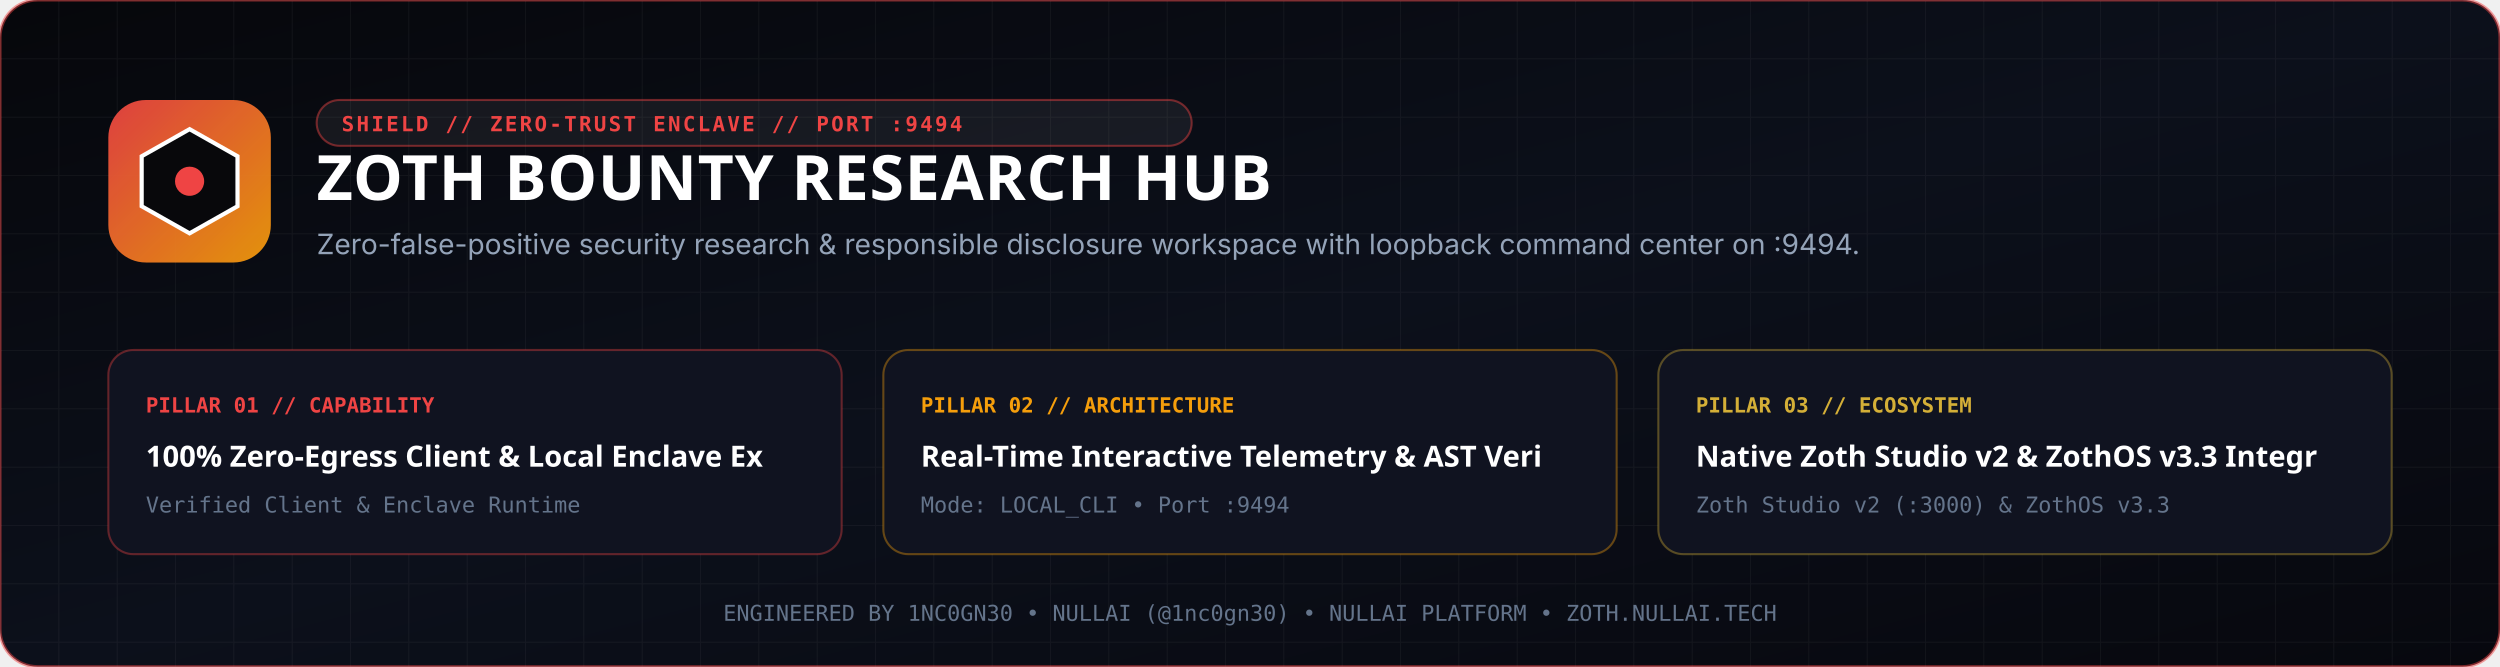
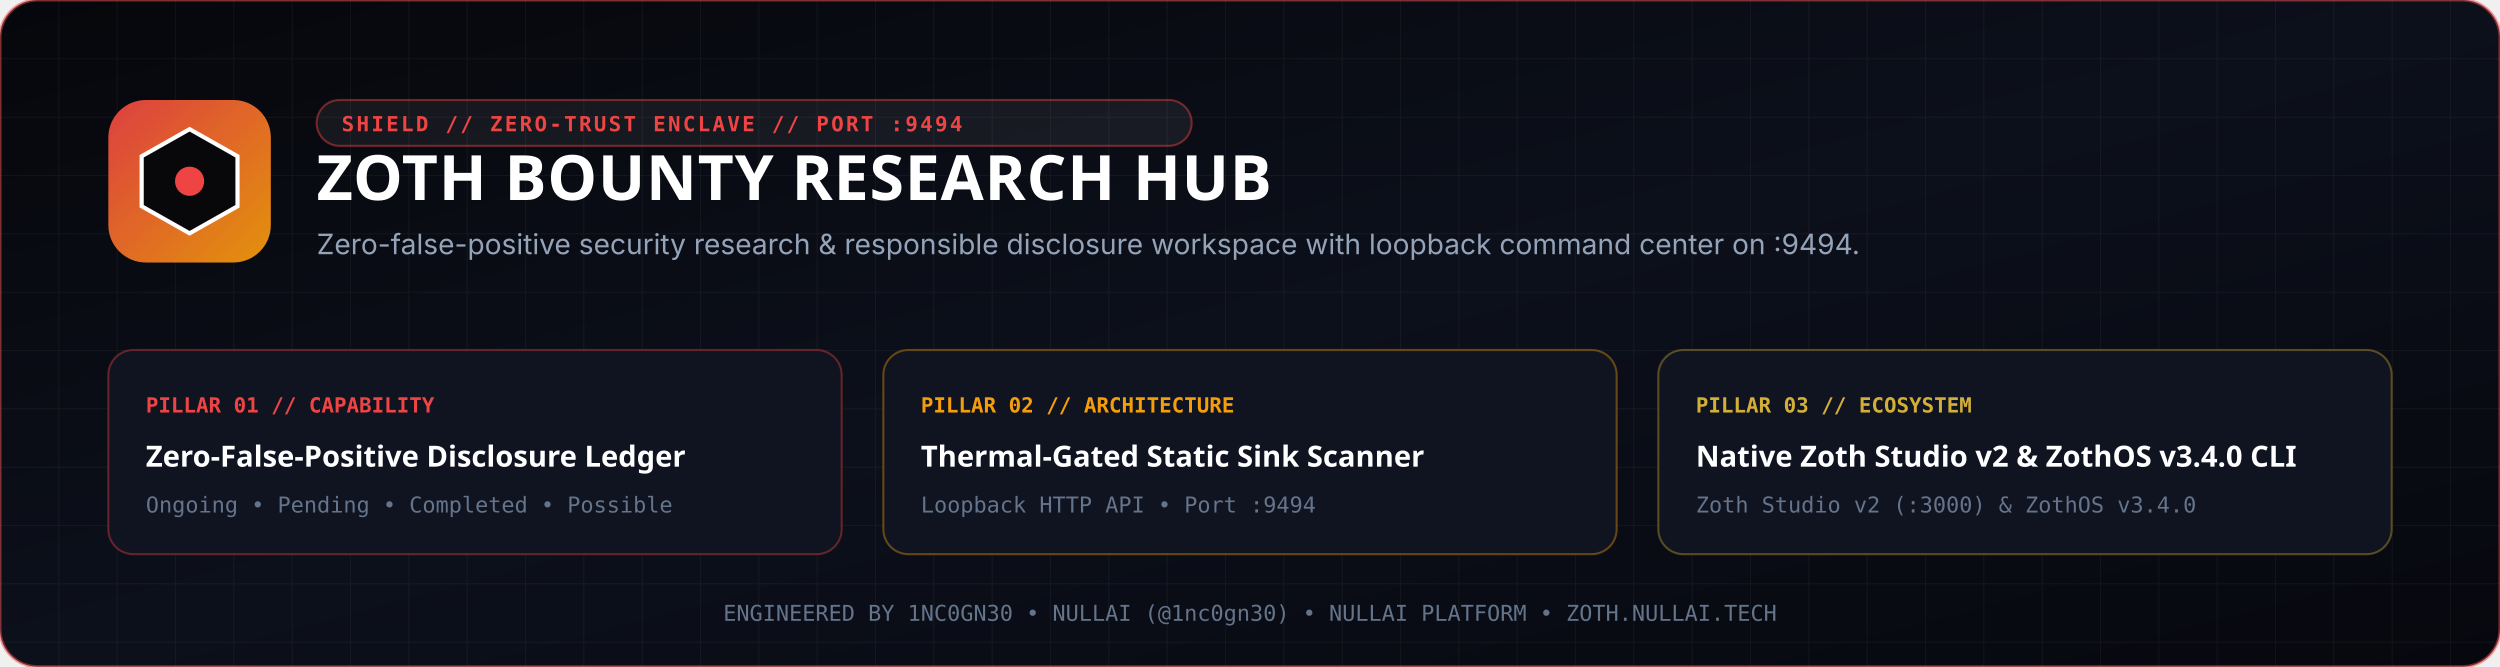
<svg xmlns="http://www.w3.org/2000/svg" viewBox="0 0 1200 320" width="100%" height="100%">
  <defs>
    <linearGradient id="bg" x1="0%" y1="0%" x2="100%" y2="100%">
      <stop offset="0%" stop-color="#06070B" />
      <stop offset="50%" stop-color="#0C101B" />
      <stop offset="100%" stop-color="#07080E" />
    </linearGradient>
    <linearGradient id="accent" x1="0%" y1="0%" x2="100%" y2="100%">
      <stop offset="0%" stop-color="#EF4444" />
      <stop offset="100%" stop-color="#F59E0B" />
    </linearGradient>
    <pattern id="grid" width="28" height="28" patternUnits="userSpaceOnUse">
      <path d="M 28 0 L 0 0 0 28" fill="none" stroke="rgba(255,255,255,0.04)" stroke-width="1" />
    </pattern>
  </defs>
  <rect width="1200" height="320" rx="18" fill="url(#bg)" stroke="#EF4444" stroke-opacity="0.5" stroke-width="1.5" />
  <rect width="1200" height="320" rx="18" fill="url(#grid)" />
  <g transform="translate(52, 48)">
    <rect width="78" height="78" rx="18" fill="url(#accent)" opacity="0.92" />
    <polygon points="39,14 62,27 62,51 39,64 16,51 16,27" fill="#08080B" stroke="#FFFFFF" stroke-width="2" />
    <circle cx="39" cy="39" r="7" fill="#EF4444" />
  </g>
  <g transform="translate(152, 62)">
    <rect x="0" y="-14" width="420" height="22" rx="11" fill="rgba(255,255,255,0.06)" stroke="#EF4444" stroke-opacity="0.45" />
    <text x="12" y="1" fill="#EF4444" font-family="JetBrains Mono, monospace" font-size="10" font-weight="700" letter-spacing="1.1">SHIELD // ZERO-TRUST ENCLAVE // PORT :9494</text>
    <text x="0" y="34" fill="#FFFFFF" font-family="Syne, Space Grotesk, sans-serif" font-size="30" font-weight="800" letter-spacing="0.4">ZOTH BOUNTY RESEARCH HUB</text>
    <text x="0" y="60" fill="#94A3B8" font-family="Inter, sans-serif" font-size="13.5">Zero-false-positive security research &amp; responsible disclosure workspace with loopback command center on :9494.</text>
  </g>
  <g transform="translate(52, 168)">
    <rect x="0" y="0" width="352" height="98" rx="12" fill="#101320" stroke="#EF4444" stroke-opacity="0.38" />
    <text x="18" y="30" fill="#EF4444" font-family="JetBrains Mono, monospace" font-size="10" font-weight="700">PILLAR 01 // CAPABILITY</text>
-     <text x="18" y="56" fill="#FFFFFF" font-family="Space Grotesk, sans-serif" font-size="14" font-weight="700">100% Zero-Egress Client &amp; Local Enclave Ex</text>
-     <text x="18" y="78" fill="#64748B" font-family="JetBrains Mono, monospace" font-size="10.5">Verified Client &amp; Enclave Runtime</text>
+     <text x="18" y="56" fill="#FFFFFF" font-family="Space Grotesk, sans-serif" font-size="14" font-weight="700">Zero-False-Positive Disclosure Ledger</text>
+     <text x="18" y="78" fill="#64748B" font-family="JetBrains Mono, monospace" font-size="10.5">Ongoing • Pending • Completed • Possible</text>
    <rect x="372" y="0" width="352" height="98" rx="12" fill="#101320" stroke="#F59E0B" stroke-opacity="0.38" />
    <text x="390" y="30" fill="#F59E0B" font-family="JetBrains Mono, monospace" font-size="10" font-weight="700">PILLAR 02 // ARCHITECTURE</text>
-     <text x="390" y="56" fill="#FFFFFF" font-family="Space Grotesk, sans-serif" font-size="14" font-weight="700">Real-Time Interactive Telemetry &amp; AST Veri</text>
-     <text x="390" y="78" fill="#64748B" font-family="JetBrains Mono, monospace" font-size="10.5">Mode: LOCAL_CLI • Port :9494</text>
+     <text x="390" y="56" fill="#FFFFFF" font-family="Space Grotesk, sans-serif" font-size="14" font-weight="700">Thermal-Gated Static Sink Scanner</text>
+     <text x="390" y="78" fill="#64748B" font-family="JetBrains Mono, monospace" font-size="10.5">Loopback HTTP API • Port :9494</text>
    <rect x="744" y="0" width="352" height="98" rx="12" fill="#101320" stroke="#D4AF37" stroke-opacity="0.38" />
    <text x="762" y="30" fill="#D4AF37" font-family="JetBrains Mono, monospace" font-size="10" font-weight="700">PILLAR 03 // ECOSYSTEM</text>
-     <text x="762" y="56" fill="#FFFFFF" font-family="Space Grotesk, sans-serif" font-size="14" font-weight="700">Native Zoth Studio v2 &amp; ZothOS v3.3 Integr</text>
-     <text x="762" y="78" fill="#64748B" font-family="JetBrains Mono, monospace" font-size="10.5">Zoth Studio v2 (:3000) &amp; ZothOS v3.3</text>
+     <text x="762" y="56" fill="#FFFFFF" font-family="Space Grotesk, sans-serif" font-size="14" font-weight="700">Native Zoth Studio v2 &amp; ZothOS v3.4.0 CLI</text>
+     <text x="762" y="78" fill="#64748B" font-family="JetBrains Mono, monospace" font-size="10.5">Zoth Studio v2 (:3000) &amp; ZothOS v3.4.0</text>
  </g>
  <text x="600" y="298" text-anchor="middle" fill="#64748B" font-family="JetBrains Mono, monospace" font-size="10.5">
    ENGINEERED BY 1NC0GN30 • NULLAI (@1nc0gn30)  •  NULLAI PLATFORM  •  ZOTH.NULLAI.TECH
  </text>
</svg>
